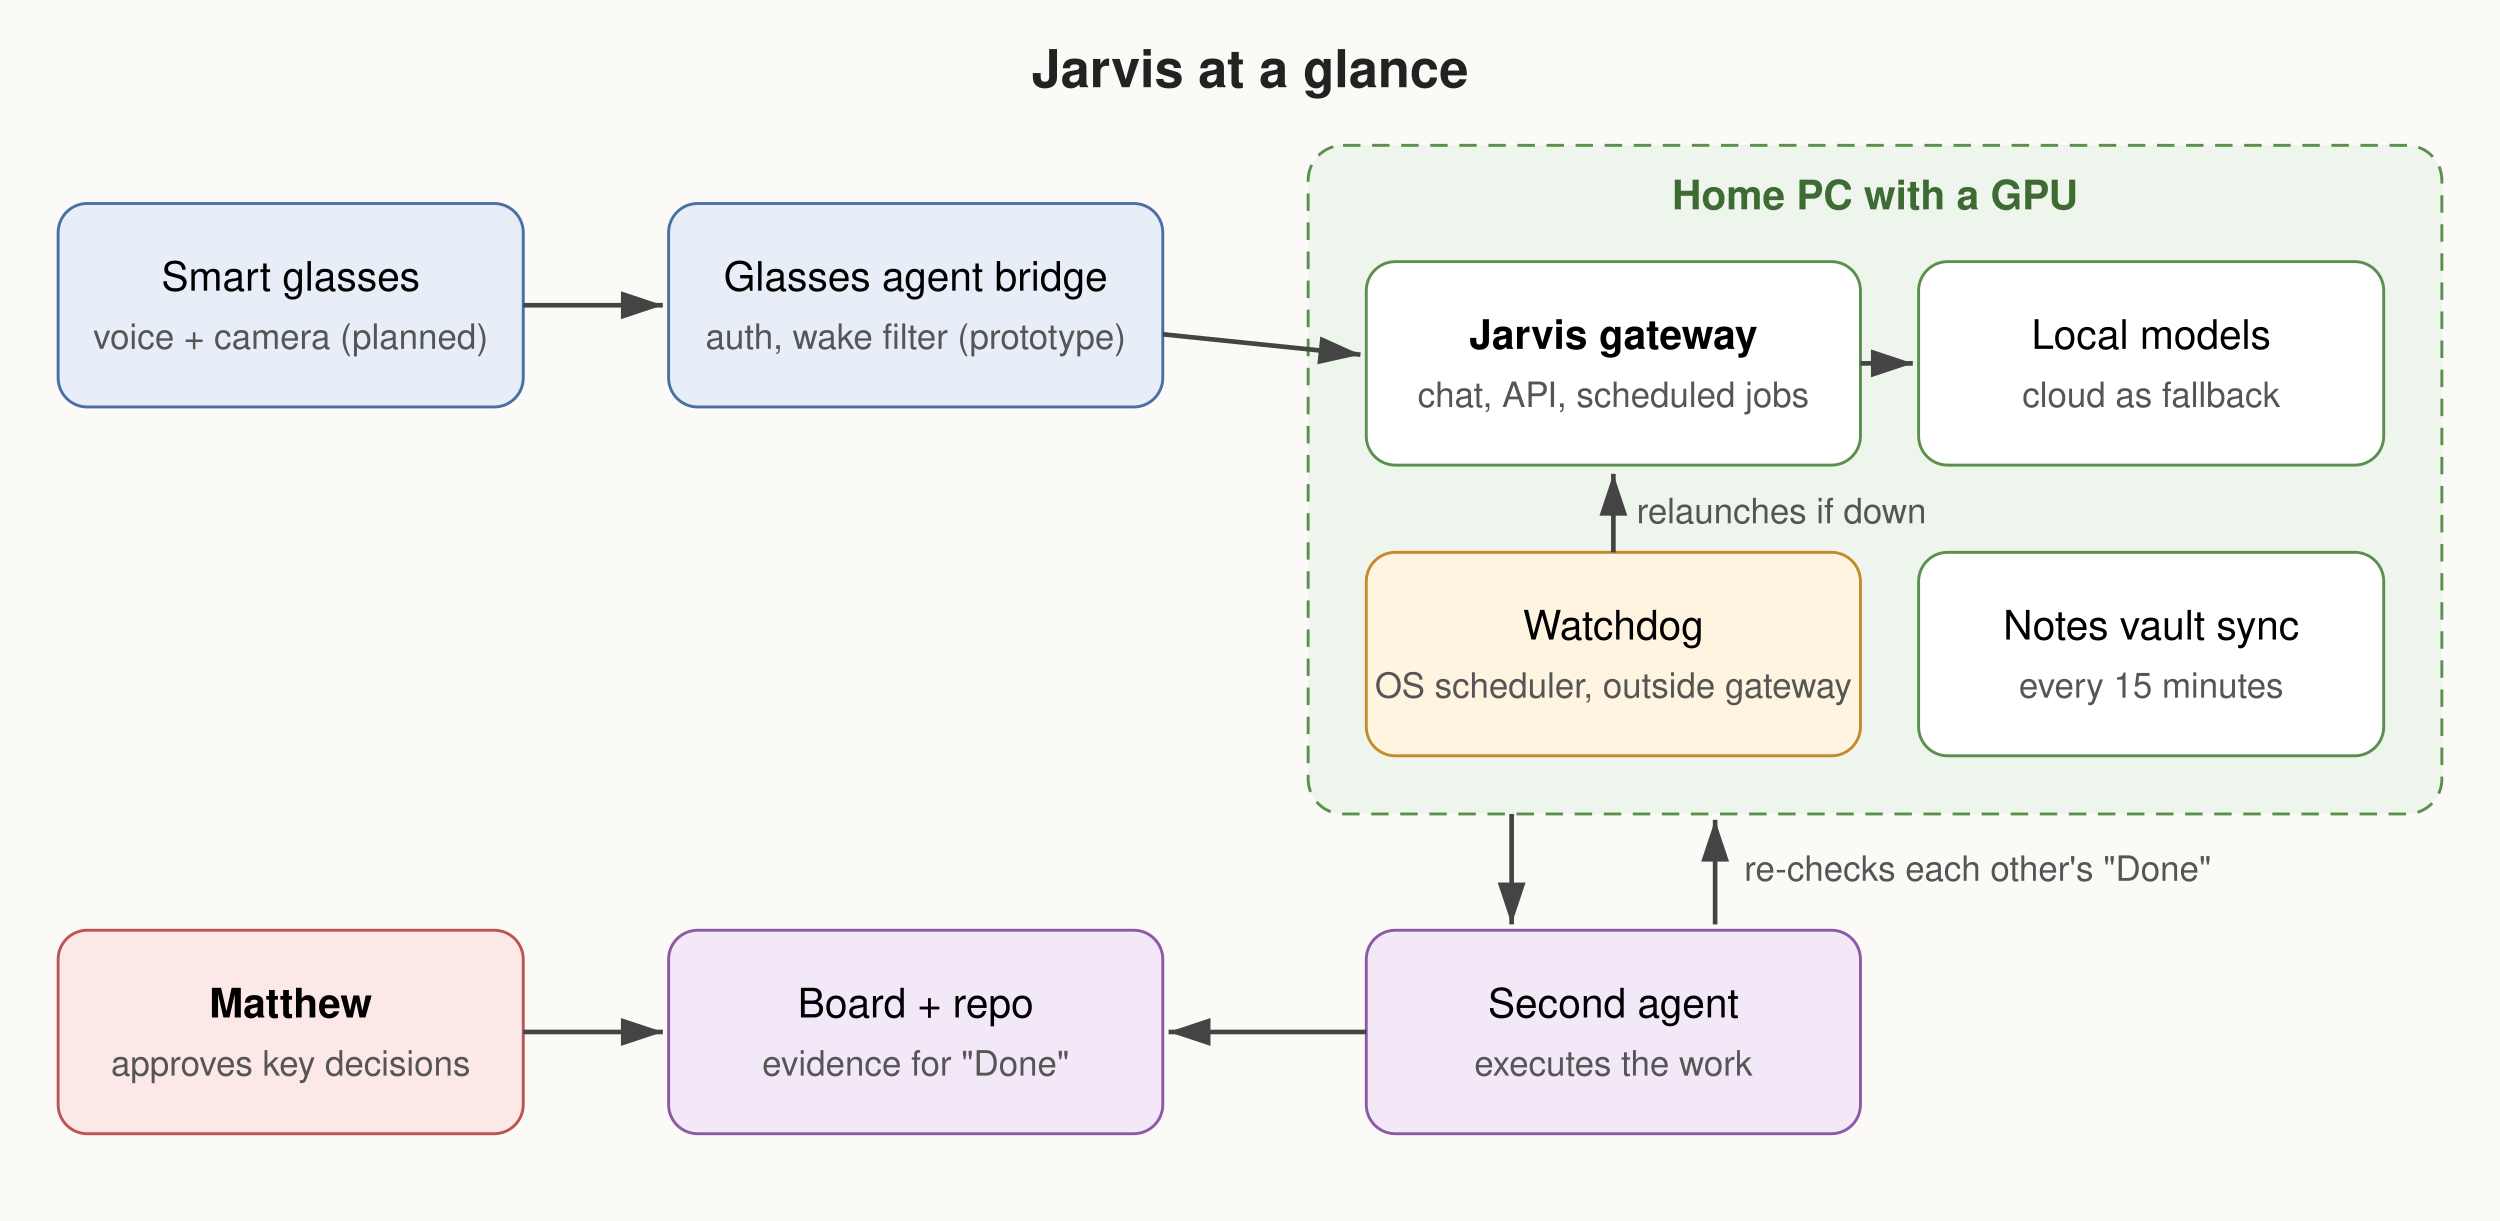
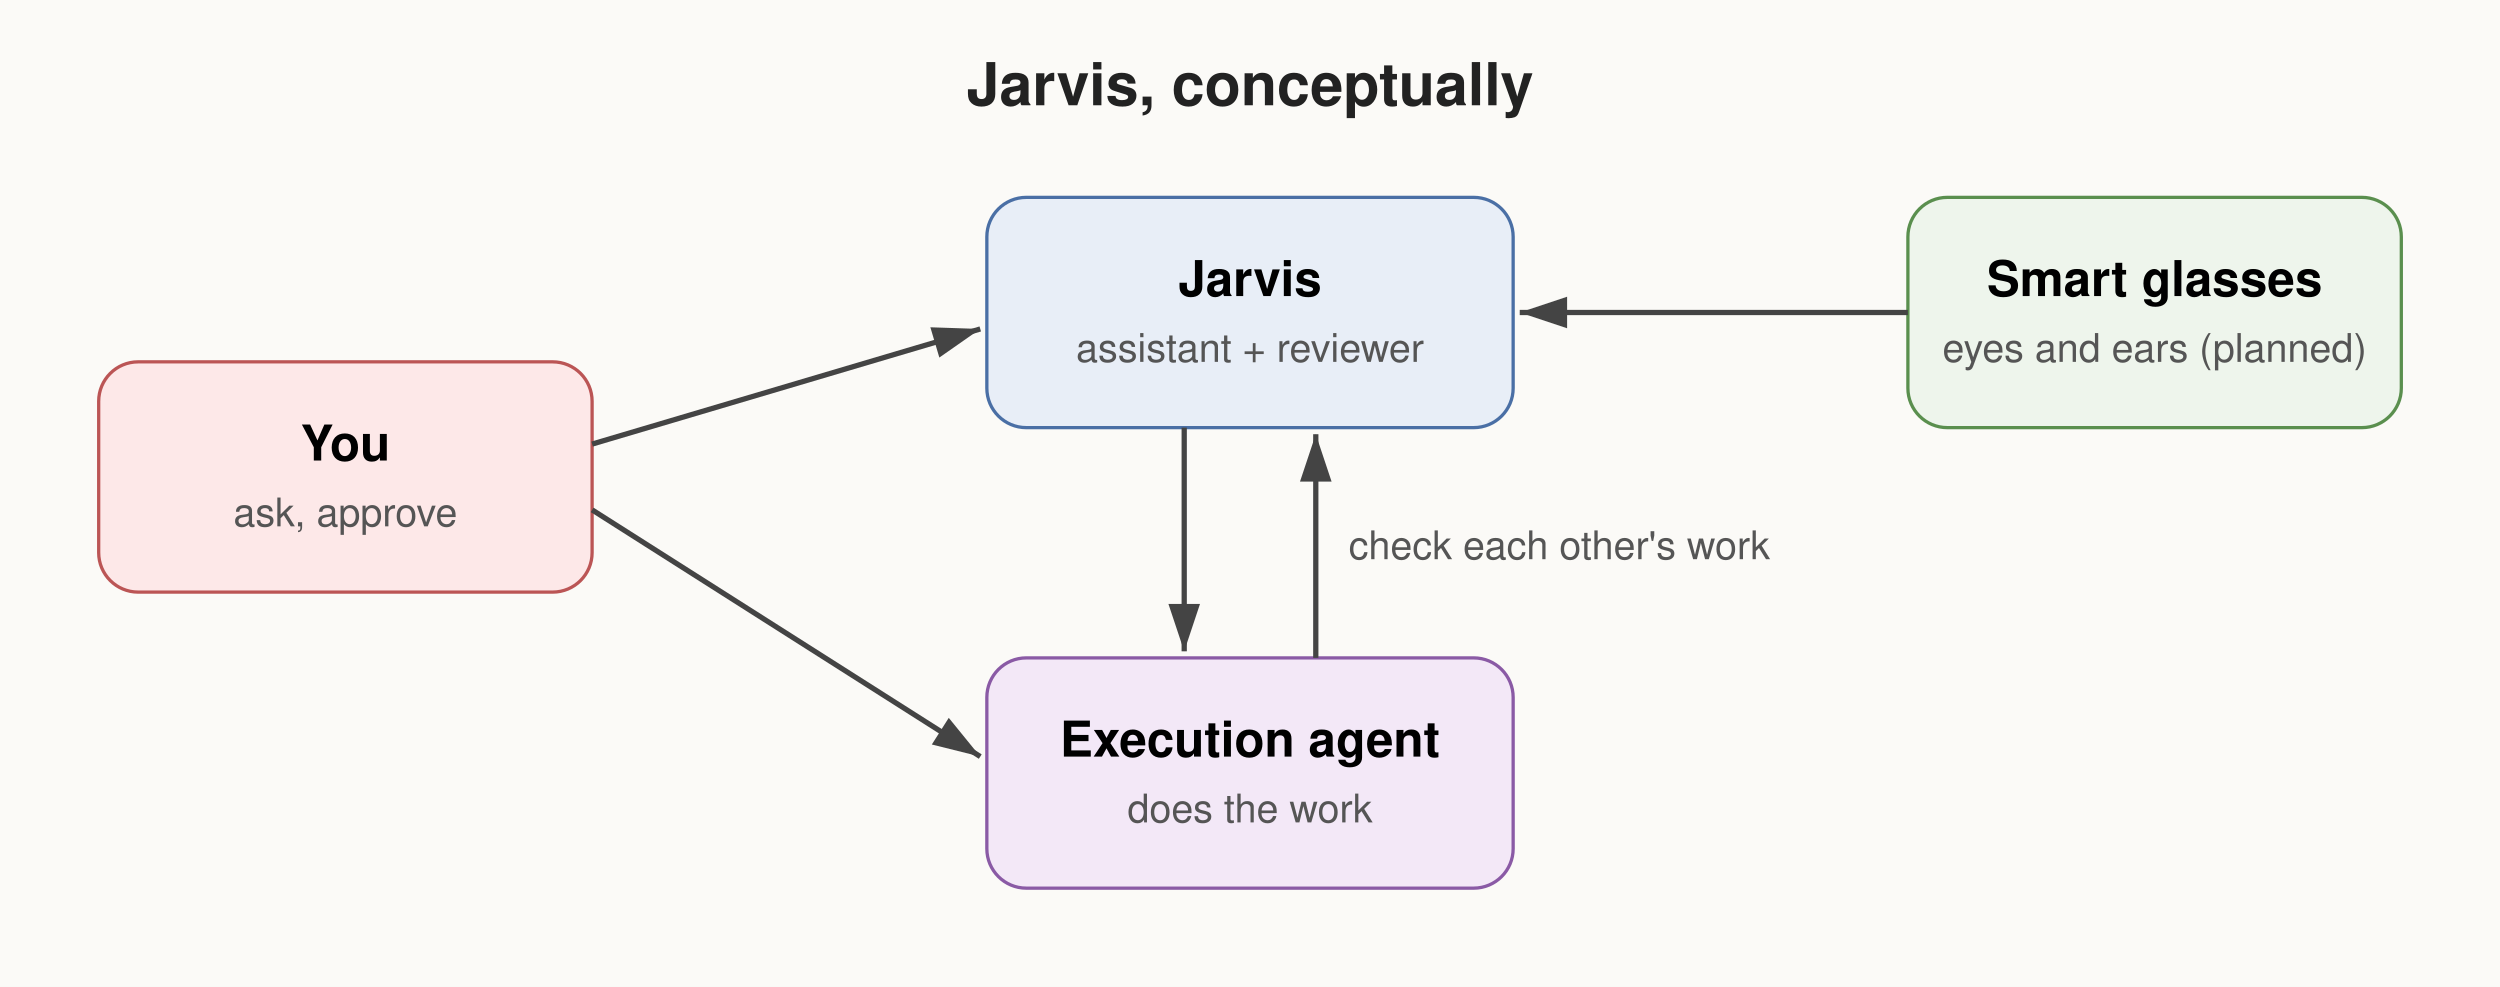
- <svg xmlns="http://www.w3.org/2000/svg" width="860" height="420" viewBox="0 0 860 420" font-family="Helvetica,Arial,sans-serif" font-size="14">
+ <svg xmlns="http://www.w3.org/2000/svg" width="760" height="300" viewBox="0 0 760 300" font-family="Helvetica,Arial,sans-serif" font-size="15">
  <defs>
    <marker id="a" markerWidth="10" markerHeight="10" refX="9" refY="3" orient="auto">
      <path d="M0,0 L9,3 L0,6 z" fill="#444" />
    </marker>
  </defs>
-   <rect width="860" height="420" fill="#fbfaf7" />
-   <text x="430" y="30" text-anchor="middle" font-size="18" font-weight="bold" fill="#222">Jarvis at a glance</text>
-   <rect x="20" y="70" width="160" height="70" rx="10" fill="#e8eef7" stroke="#4a6fa5" />
-   <text x="100" y="100" text-anchor="middle">Smart glasses</text>
-   <text x="100" y="120" text-anchor="middle" font-size="12" fill="#555">voice + camera (planned)</text>
-   <rect x="230" y="70" width="170" height="70" rx="10" fill="#e8eef7" stroke="#4a6fa5" />
-   <text x="315" y="100" text-anchor="middle">Glasses agent bridge</text>
-   <text x="315" y="120" text-anchor="middle" font-size="12" fill="#555">auth, wake filter (prototype)</text>
-   <rect x="450" y="50" width="390" height="230" rx="12" fill="#eef5ec" stroke="#5a8f4e" stroke-dasharray="6 4" />
-   <text x="645" y="72" text-anchor="middle" font-weight="bold" fill="#3d6b33">Home PC with a GPU</text>
-   <rect x="470" y="90" width="170" height="70" rx="10" fill="#fff" stroke="#5a8f4e" />
-   <text x="555" y="120" text-anchor="middle" font-weight="bold">Jarvis gateway</text>
-   <text x="555" y="140" text-anchor="middle" font-size="12" fill="#555">chat, API, scheduled jobs</text>
-   <rect x="660" y="90" width="160" height="70" rx="10" fill="#fff" stroke="#5a8f4e" />
-   <text x="740" y="120" text-anchor="middle">Local models</text>
-   <text x="740" y="140" text-anchor="middle" font-size="12" fill="#555">cloud as fallback</text>
-   <rect x="470" y="190" width="170" height="70" rx="10" fill="#fff4e0" stroke="#c48a2c" />
-   <text x="555" y="220" text-anchor="middle">Watchdog</text>
-   <text x="555" y="240" text-anchor="middle" font-size="12" fill="#555">OS scheduler, outside gateway</text>
-   <rect x="660" y="190" width="160" height="70" rx="10" fill="#fff" stroke="#5a8f4e" />
-   <text x="740" y="220" text-anchor="middle">Notes vault sync</text>
-   <text x="740" y="240" text-anchor="middle" font-size="12" fill="#555">every 15 minutes</text>
-   <rect x="470" y="320" width="170" height="70" rx="10" fill="#f3e8f7" stroke="#8a5aa5" />
-   <text x="555" y="350" text-anchor="middle">Second agent</text>
-   <text x="555" y="370" text-anchor="middle" font-size="12" fill="#555">executes the work</text>
-   <rect x="230" y="320" width="170" height="70" rx="10" fill="#f3e8f7" stroke="#8a5aa5" />
-   <text x="315" y="350" text-anchor="middle">Board + repo</text>
-   <text x="315" y="370" text-anchor="middle" font-size="12" fill="#555">evidence for "Done"</text>
-   <rect x="20" y="320" width="160" height="70" rx="10" fill="#fde8e8" stroke="#b55" />
-   <text x="100" y="350" text-anchor="middle" font-weight="bold">Matthew</text>
-   <text x="100" y="370" text-anchor="middle" font-size="12" fill="#555">approves key decisions</text>
+   <rect width="760" height="300" fill="#fbfaf7" />
+   <text x="380" y="32" text-anchor="middle" font-size="18" font-weight="bold" fill="#222">Jarvis, conceptually</text>
+   <rect x="30" y="110" width="150" height="70" rx="12" fill="#fde8e8" stroke="#b55" />
+   <text x="105" y="140" text-anchor="middle" font-weight="bold">You</text>
+   <text x="105" y="160" text-anchor="middle" font-size="12" fill="#555">ask, approve</text>
+   <rect x="300" y="60" width="160" height="70" rx="12" fill="#e8eef7" stroke="#4a6fa5" />
+   <text x="380" y="90" text-anchor="middle" font-weight="bold">Jarvis</text>
+   <text x="380" y="110" text-anchor="middle" font-size="12" fill="#555">assistant + reviewer</text>
+   <rect x="300" y="200" width="160" height="70" rx="12" fill="#f3e8f7" stroke="#8a5aa5" />
+   <text x="380" y="230" text-anchor="middle" font-weight="bold">Execution agent</text>
+   <text x="380" y="250" text-anchor="middle" font-size="12" fill="#555">does the work</text>
+   <rect x="580" y="60" width="150" height="70" rx="12" fill="#eef5ec" stroke="#5a8f4e" />
+   <text x="655" y="90" text-anchor="middle" font-weight="bold">Smart glasses</text>
+   <text x="655" y="110" text-anchor="middle" font-size="12" fill="#555">eyes and ears (planned)</text>
  <g stroke="#444" stroke-width="1.6" fill="none" marker-end="url(#a)">
-     <line x1="180" y1="105" x2="228" y2="105" />
-     <line x1="400" y1="115" x2="468" y2="122" />
-     <line x1="640" y1="125" x2="658" y2="125" />
-     <line x1="555" y1="190" x2="555" y2="163" />
-     <path d="M520,280 L520,318" />
-     <path d="M590,318 L590,282" />
-     <line x1="470" y1="355" x2="402" y2="355" />
-     <line x1="180" y1="355" x2="228" y2="355" />
+     <line x1="180" y1="135" x2="298" y2="100" />
+     <line x1="180" y1="155" x2="298" y2="230" />
+     <line x1="580" y1="95" x2="462" y2="95" />
+     <line x1="360" y1="130" x2="360" y2="198" />
+     <line x1="400" y1="200" x2="400" y2="132" />
  </g>
-   <text x="600" y="303" font-size="12" fill="#555">re-checks each other's "Done"</text>
-   <text x="563" y="180" font-size="12" fill="#555">relaunches if down</text>
+   <text x="410" y="170" font-size="12" fill="#555">check each other's work</text>
</svg>
